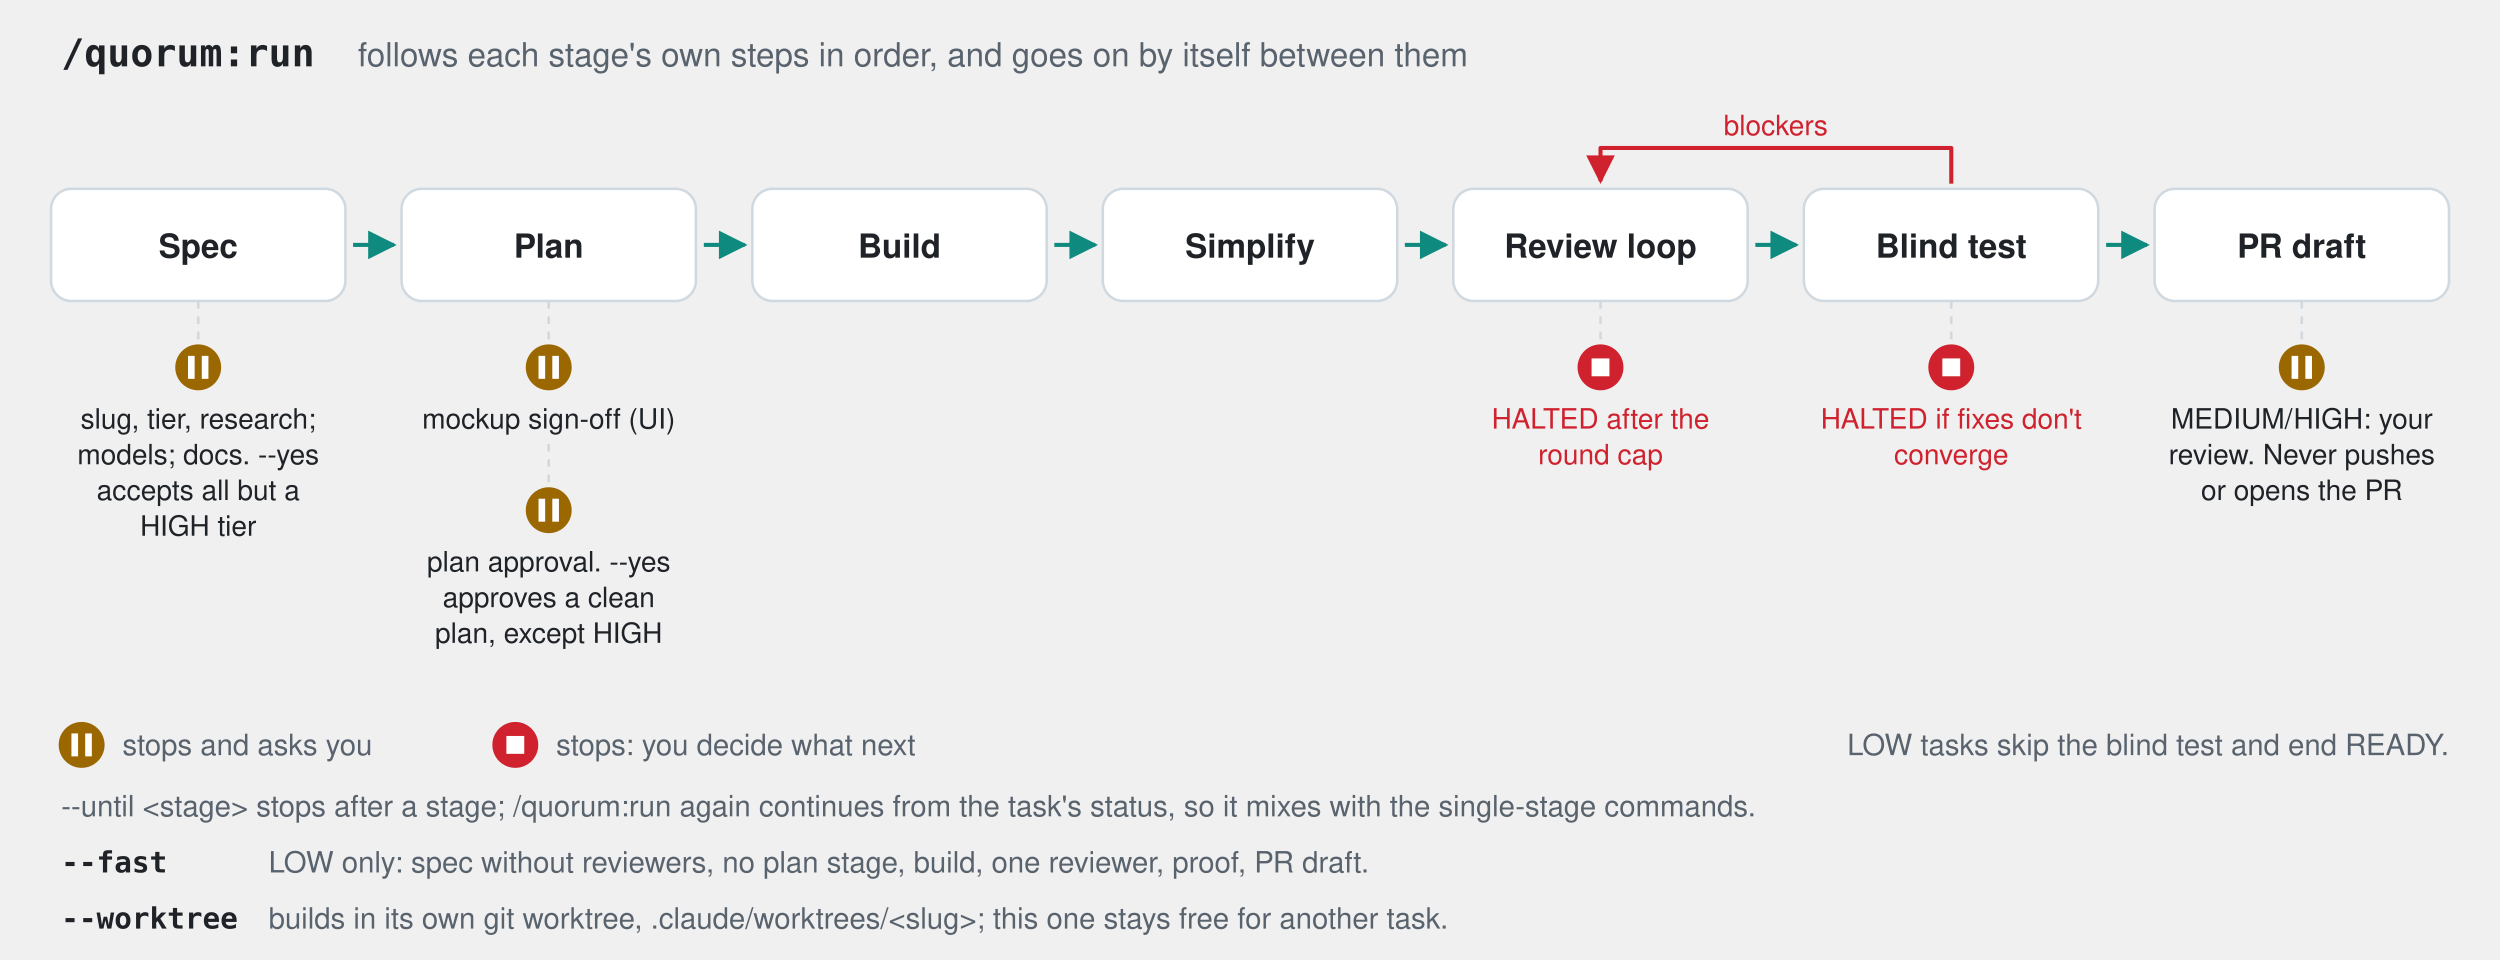
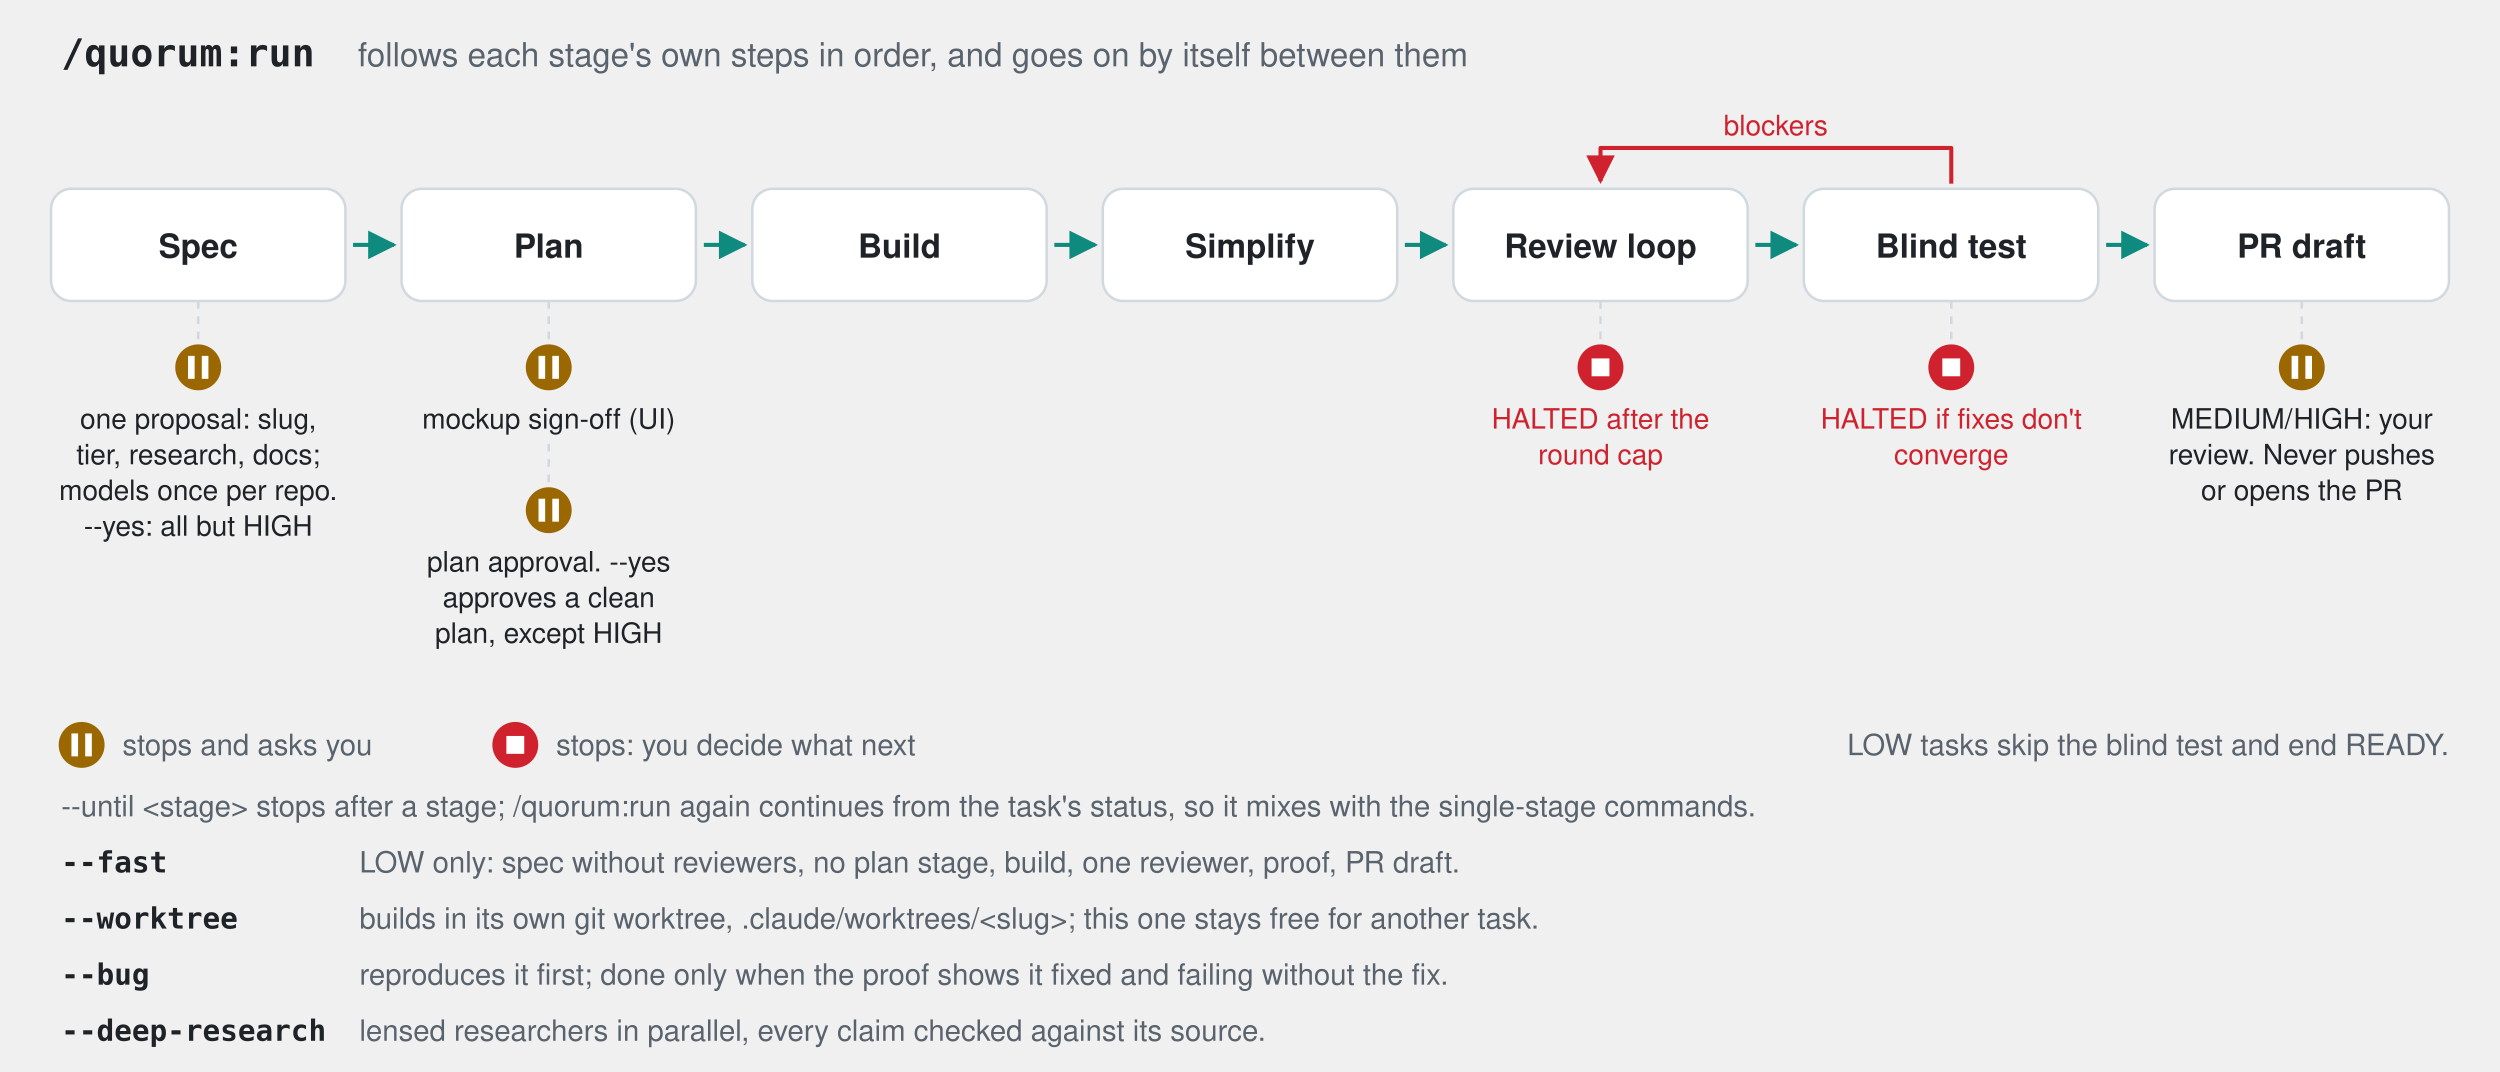
- <svg xmlns="http://www.w3.org/2000/svg" width="980" height="376" viewBox="0 0 980 376" role="img" aria-label="/quorum:run: spec, plan, build, simplify, review loop, blind test, PR draft, in order. It stops to ask at the spec (slug, tier, research, models, docs; --yes accepts all but a HIGH tier) and the plan (mockup sign-off for UI, plan approval; --yes approves a clean plan except for HIGH), and for your review of MEDIUM and HIGH tasks after the PR draft. It stops if the review loop or the blind test halts. Blind-test blockers go back to the review loop. It never pushes or opens the PR. --fast takes a LOW task through without spec reviewers or a plan stage, with one reviewer; --worktree builds the task in its own git worktree.">
+ <svg xmlns="http://www.w3.org/2000/svg" width="980" height="420" viewBox="0 0 980 420" role="img" aria-label="/quorum:run: spec, plan, build, simplify, review loop, blind test, PR draft, in order. It stops to ask once at the spec (one proposal of slug, tier, research, and docs, and the models the first time in a repo; --yes accepts all but a HIGH tier) and the plan (mockup sign-off for UI, plan approval; --yes approves a clean plan except for HIGH), and for your review of MEDIUM and HIGH tasks after the PR draft. It stops if the review loop or the blind test halts. Blind-test blockers go back to the review loop. It never pushes or opens the PR. --fast takes a LOW task through without spec reviewers or a plan stage, with one reviewer; --worktree builds the task in its own git worktree; --bug reproduces the bug first and proves it fixed; --deep-research runs lensed researchers in parallel and checks every claim.">
  <defs>
    <marker id="arrow-go" viewBox="0 0 10 10" refX="9" refY="5" markerWidth="7" markerHeight="7" orient="auto-start-reverse">
      <path d="M0,0 L10,5 L0,10 z" fill="#0f8a7e" />
    </marker>
    <marker id="arrow-back" viewBox="0 0 10 10" refX="9" refY="5" markerWidth="7" markerHeight="7" orient="auto-start-reverse">
      <path d="M0,0 L10,5 L0,10 z" fill="#cf222e" />
    </marker>
  </defs>
  <text x="24.0" y="26.0" font-family="ui-monospace, SFMono-Regular, Menlo, Consolas, monospace" font-size="15" font-weight="700" fill="#1f2328" text-anchor="start">/quorum:run</text>
  <text x="140.3" y="26.0" font-family="-apple-system, BlinkMacSystemFont, 'Segoe UI', Helvetica, Arial, sans-serif" font-size="13" font-weight="400" fill="#59636e" text-anchor="start">follows each stage's own steps in order, and goes on by itself between them</text>
  <rect x="20.0" y="74.0" width="115.4" height="44.0" rx="8" fill="#ffffff" stroke="#d1d9e0" />
  <text x="77.7" y="101.0" font-family="-apple-system, BlinkMacSystemFont, 'Segoe UI', Helvetica, Arial, sans-serif" font-size="13" font-weight="600" fill="#1f2328" text-anchor="middle">Spec</text>
  <line x1="77.7" y1="118.0" x2="77.7" y2="135.0" stroke="#d1d9e0" stroke-dasharray="3 3" />
  <circle cx="77.7" cy="144.0" r="9" fill="#9a6700" />
  <rect x="73.7" y="139.5" width="2.6" height="9" fill="#ffffff" />
  <rect x="79.1" y="139.5" width="2.6" height="9" fill="#ffffff" />
-   <text x="77.7" y="168.0" font-family="-apple-system, BlinkMacSystemFont, 'Segoe UI', Helvetica, Arial, sans-serif" font-size="11" font-weight="400" fill="#1f2328" text-anchor="middle">slug, tier, research;</text>
-   <text x="77.7" y="182.0" font-family="-apple-system, BlinkMacSystemFont, 'Segoe UI', Helvetica, Arial, sans-serif" font-size="11" font-weight="400" fill="#1f2328" text-anchor="middle">models; docs. --yes</text>
-   <text x="77.7" y="196.0" font-family="-apple-system, BlinkMacSystemFont, 'Segoe UI', Helvetica, Arial, sans-serif" font-size="11" font-weight="400" fill="#1f2328" text-anchor="middle">accepts all but a</text>
-   <text x="77.7" y="210.0" font-family="-apple-system, BlinkMacSystemFont, 'Segoe UI', Helvetica, Arial, sans-serif" font-size="11" font-weight="400" fill="#1f2328" text-anchor="middle">HIGH tier</text>
+   <text x="77.7" y="168.0" font-family="-apple-system, BlinkMacSystemFont, 'Segoe UI', Helvetica, Arial, sans-serif" font-size="11" font-weight="400" fill="#1f2328" text-anchor="middle">one proposal: slug,</text>
+   <text x="77.7" y="182.0" font-family="-apple-system, BlinkMacSystemFont, 'Segoe UI', Helvetica, Arial, sans-serif" font-size="11" font-weight="400" fill="#1f2328" text-anchor="middle">tier, research, docs;</text>
+   <text x="77.7" y="196.0" font-family="-apple-system, BlinkMacSystemFont, 'Segoe UI', Helvetica, Arial, sans-serif" font-size="11" font-weight="400" fill="#1f2328" text-anchor="middle">models once per repo.</text>
+   <text x="77.7" y="210.0" font-family="-apple-system, BlinkMacSystemFont, 'Segoe UI', Helvetica, Arial, sans-serif" font-size="11" font-weight="400" fill="#1f2328" text-anchor="middle">--yes: all but HIGH</text>
  <rect x="157.4" y="74.0" width="115.4" height="44.0" rx="8" fill="#ffffff" stroke="#d1d9e0" />
  <text x="215.1" y="101.0" font-family="-apple-system, BlinkMacSystemFont, 'Segoe UI', Helvetica, Arial, sans-serif" font-size="13" font-weight="600" fill="#1f2328" text-anchor="middle">Plan</text>
  <path d="M138.4,96.0 H154.4" fill="none" stroke="#0f8a7e" stroke-width="1.6" stroke-linejoin="round" marker-end="url(#arrow-go)" />
  <line x1="215.1" y1="118.0" x2="215.1" y2="135.0" stroke="#d1d9e0" stroke-dasharray="3 3" />
  <circle cx="215.1" cy="144.0" r="9" fill="#9a6700" />
  <rect x="211.1" y="139.5" width="2.6" height="9" fill="#ffffff" />
  <rect x="216.5" y="139.5" width="2.6" height="9" fill="#ffffff" />
  <text x="215.1" y="168.0" font-family="-apple-system, BlinkMacSystemFont, 'Segoe UI', Helvetica, Arial, sans-serif" font-size="11" font-weight="400" fill="#1f2328" text-anchor="middle">mockup sign-off (UI)</text>
  <line x1="215.1" y1="174.0" x2="215.1" y2="191.0" stroke="#d1d9e0" stroke-dasharray="3 3" />
  <circle cx="215.1" cy="200.0" r="9" fill="#9a6700" />
  <rect x="211.1" y="195.5" width="2.6" height="9" fill="#ffffff" />
  <rect x="216.5" y="195.5" width="2.6" height="9" fill="#ffffff" />
  <text x="215.1" y="224.0" font-family="-apple-system, BlinkMacSystemFont, 'Segoe UI', Helvetica, Arial, sans-serif" font-size="11" font-weight="400" fill="#1f2328" text-anchor="middle">plan approval. --yes</text>
  <text x="215.1" y="238.0" font-family="-apple-system, BlinkMacSystemFont, 'Segoe UI', Helvetica, Arial, sans-serif" font-size="11" font-weight="400" fill="#1f2328" text-anchor="middle">approves a clean</text>
  <text x="215.1" y="252.0" font-family="-apple-system, BlinkMacSystemFont, 'Segoe UI', Helvetica, Arial, sans-serif" font-size="11" font-weight="400" fill="#1f2328" text-anchor="middle">plan, except HIGH</text>
  <rect x="294.9" y="74.0" width="115.4" height="44.0" rx="8" fill="#ffffff" stroke="#d1d9e0" />
  <text x="352.6" y="101.0" font-family="-apple-system, BlinkMacSystemFont, 'Segoe UI', Helvetica, Arial, sans-serif" font-size="13" font-weight="600" fill="#1f2328" text-anchor="middle">Build</text>
  <path d="M275.9,96.0 H291.9" fill="none" stroke="#0f8a7e" stroke-width="1.6" stroke-linejoin="round" marker-end="url(#arrow-go)" />
  <rect x="432.3" y="74.0" width="115.4" height="44.0" rx="8" fill="#ffffff" stroke="#d1d9e0" />
  <text x="490.0" y="101.0" font-family="-apple-system, BlinkMacSystemFont, 'Segoe UI', Helvetica, Arial, sans-serif" font-size="13" font-weight="600" fill="#1f2328" text-anchor="middle">Simplify</text>
  <path d="M413.3,96.0 H429.3" fill="none" stroke="#0f8a7e" stroke-width="1.6" stroke-linejoin="round" marker-end="url(#arrow-go)" />
  <rect x="569.7" y="74.0" width="115.4" height="44.0" rx="8" fill="#ffffff" stroke="#d1d9e0" />
  <text x="627.4" y="101.0" font-family="-apple-system, BlinkMacSystemFont, 'Segoe UI', Helvetica, Arial, sans-serif" font-size="13" font-weight="600" fill="#1f2328" text-anchor="middle">Review loop</text>
  <path d="M550.7,96.0 H566.7" fill="none" stroke="#0f8a7e" stroke-width="1.6" stroke-linejoin="round" marker-end="url(#arrow-go)" />
  <line x1="627.4" y1="118.0" x2="627.4" y2="135.0" stroke="#d1d9e0" stroke-dasharray="3 3" />
  <circle cx="627.4" cy="144.0" r="9" fill="#cf222e" />
  <rect x="623.9" y="140.5" width="7" height="7" fill="#ffffff" />
  <text x="627.4" y="168.0" font-family="-apple-system, BlinkMacSystemFont, 'Segoe UI', Helvetica, Arial, sans-serif" font-size="11" font-weight="400" fill="#cf222e" text-anchor="middle">HALTED after the</text>
  <text x="627.4" y="182.0" font-family="-apple-system, BlinkMacSystemFont, 'Segoe UI', Helvetica, Arial, sans-serif" font-size="11" font-weight="400" fill="#cf222e" text-anchor="middle">round cap</text>
  <rect x="707.1" y="74.0" width="115.4" height="44.0" rx="8" fill="#ffffff" stroke="#d1d9e0" />
  <text x="764.9" y="101.0" font-family="-apple-system, BlinkMacSystemFont, 'Segoe UI', Helvetica, Arial, sans-serif" font-size="13" font-weight="600" fill="#1f2328" text-anchor="middle">Blind test</text>
  <path d="M688.1,96.0 H704.1" fill="none" stroke="#0f8a7e" stroke-width="1.6" stroke-linejoin="round" marker-end="url(#arrow-go)" />
  <line x1="764.9" y1="118.0" x2="764.9" y2="135.0" stroke="#d1d9e0" stroke-dasharray="3 3" />
  <circle cx="764.9" cy="144.0" r="9" fill="#cf222e" />
  <rect x="761.4" y="140.5" width="7" height="7" fill="#ffffff" />
  <text x="764.9" y="168.0" font-family="-apple-system, BlinkMacSystemFont, 'Segoe UI', Helvetica, Arial, sans-serif" font-size="11" font-weight="400" fill="#cf222e" text-anchor="middle">HALTED if fixes don't</text>
  <text x="764.9" y="182.0" font-family="-apple-system, BlinkMacSystemFont, 'Segoe UI', Helvetica, Arial, sans-serif" font-size="11" font-weight="400" fill="#cf222e" text-anchor="middle">converge</text>
  <rect x="844.6" y="74.0" width="115.4" height="44.0" rx="8" fill="#ffffff" stroke="#d1d9e0" />
  <text x="902.3" y="101.0" font-family="-apple-system, BlinkMacSystemFont, 'Segoe UI', Helvetica, Arial, sans-serif" font-size="13" font-weight="600" fill="#1f2328" text-anchor="middle">PR draft</text>
  <path d="M825.6,96.0 H841.6" fill="none" stroke="#0f8a7e" stroke-width="1.6" stroke-linejoin="round" marker-end="url(#arrow-go)" />
  <line x1="902.3" y1="118.0" x2="902.3" y2="135.0" stroke="#d1d9e0" stroke-dasharray="3 3" />
  <circle cx="902.3" cy="144.0" r="9" fill="#9a6700" />
  <rect x="898.3" y="139.5" width="2.6" height="9" fill="#ffffff" />
  <rect x="903.7" y="139.5" width="2.6" height="9" fill="#ffffff" />
  <text x="902.3" y="168.0" font-family="-apple-system, BlinkMacSystemFont, 'Segoe UI', Helvetica, Arial, sans-serif" font-size="11" font-weight="400" fill="#1f2328" text-anchor="middle">MEDIUM/HIGH: your</text>
  <text x="902.3" y="182.0" font-family="-apple-system, BlinkMacSystemFont, 'Segoe UI', Helvetica, Arial, sans-serif" font-size="11" font-weight="400" fill="#1f2328" text-anchor="middle">review. Never pushes</text>
  <text x="902.3" y="196.0" font-family="-apple-system, BlinkMacSystemFont, 'Segoe UI', Helvetica, Arial, sans-serif" font-size="11" font-weight="400" fill="#1f2328" text-anchor="middle">or opens the PR</text>
  <path d="M764.9,72 V58 H627.4 V71" fill="none" stroke="#cf222e" stroke-width="1.6" stroke-linejoin="round" marker-end="url(#arrow-back)" />
  <text x="696.1" y="53.0" font-family="-apple-system, BlinkMacSystemFont, 'Segoe UI', Helvetica, Arial, sans-serif" font-size="11" font-weight="400" fill="#cf222e" text-anchor="middle">blockers</text>
  <circle cx="32.0" cy="292.0" r="9" fill="#9a6700" />
  <rect x="28.0" y="287.5" width="2.6" height="9" fill="#ffffff" />
  <rect x="33.4" y="287.5" width="2.6" height="9" fill="#ffffff" />
  <text x="48.0" y="296.0" font-family="-apple-system, BlinkMacSystemFont, 'Segoe UI', Helvetica, Arial, sans-serif" font-size="11.5" font-weight="400" fill="#59636e" text-anchor="start">stops and asks you</text>
  <circle cx="202.0" cy="292.0" r="9" fill="#cf222e" />
  <rect x="198.5" y="288.5" width="7" height="7" fill="#ffffff" />
  <text x="218.0" y="296.0" font-family="-apple-system, BlinkMacSystemFont, 'Segoe UI', Helvetica, Arial, sans-serif" font-size="11.5" font-weight="400" fill="#59636e" text-anchor="start">stops: you decide what next</text>
  <text x="960.0" y="296.0" font-family="-apple-system, BlinkMacSystemFont, 'Segoe UI', Helvetica, Arial, sans-serif" font-size="11.5" font-weight="400" fill="#59636e" text-anchor="end">LOW tasks skip the blind test and end READY.</text>
  <text x="24.0" y="320.0" font-family="-apple-system, BlinkMacSystemFont, 'Segoe UI', Helvetica, Arial, sans-serif" font-size="11.5" font-weight="400" fill="#59636e" text-anchor="start">--until &lt;stage&gt; stops after a stage; /quorum:run again continues from the task's status, so it mixes with the single-stage commands.</text>
  <text x="24.0" y="342.0" font-family="ui-monospace, SFMono-Regular, Menlo, Consolas, monospace" font-size="11.5" font-weight="600" fill="#1f2328" text-anchor="start">--fast</text>
-   <text x="105.3" y="342.0" font-family="-apple-system, BlinkMacSystemFont, 'Segoe UI', Helvetica, Arial, sans-serif" font-size="11.5" font-weight="400" fill="#59636e" text-anchor="start">LOW only: spec without reviewers, no plan stage, build, one reviewer, proof, PR draft.</text>
+   <text x="140.9" y="342.0" font-family="-apple-system, BlinkMacSystemFont, 'Segoe UI', Helvetica, Arial, sans-serif" font-size="11.5" font-weight="400" fill="#59636e" text-anchor="start">LOW only: spec without reviewers, no plan stage, build, one reviewer, proof, PR draft.</text>
  <text x="24.0" y="364.0" font-family="ui-monospace, SFMono-Regular, Menlo, Consolas, monospace" font-size="11.5" font-weight="600" fill="#1f2328" text-anchor="start">--worktree</text>
-   <text x="105.3" y="364.0" font-family="-apple-system, BlinkMacSystemFont, 'Segoe UI', Helvetica, Arial, sans-serif" font-size="11.5" font-weight="400" fill="#59636e" text-anchor="start">builds in its own git worktree, .claude/worktrees/&lt;slug&gt;; this one stays free for another task.</text>
+   <text x="140.9" y="364.0" font-family="-apple-system, BlinkMacSystemFont, 'Segoe UI', Helvetica, Arial, sans-serif" font-size="11.5" font-weight="400" fill="#59636e" text-anchor="start">builds in its own git worktree, .claude/worktrees/&lt;slug&gt;; this one stays free for another task.</text>
+   <text x="24.0" y="386.0" font-family="ui-monospace, SFMono-Regular, Menlo, Consolas, monospace" font-size="11.5" font-weight="600" fill="#1f2328" text-anchor="start">--bug</text>
+   <text x="140.9" y="386.0" font-family="-apple-system, BlinkMacSystemFont, 'Segoe UI', Helvetica, Arial, sans-serif" font-size="11.5" font-weight="400" fill="#59636e" text-anchor="start">reproduces it first; done only when the proof shows it fixed and failing without the fix.</text>
+   <text x="24.0" y="408.0" font-family="ui-monospace, SFMono-Regular, Menlo, Consolas, monospace" font-size="11.5" font-weight="600" fill="#1f2328" text-anchor="start">--deep-research</text>
+   <text x="140.9" y="408.0" font-family="-apple-system, BlinkMacSystemFont, 'Segoe UI', Helvetica, Arial, sans-serif" font-size="11.5" font-weight="400" fill="#59636e" text-anchor="start">lensed researchers in parallel, every claim checked against its source.</text>
</svg>
